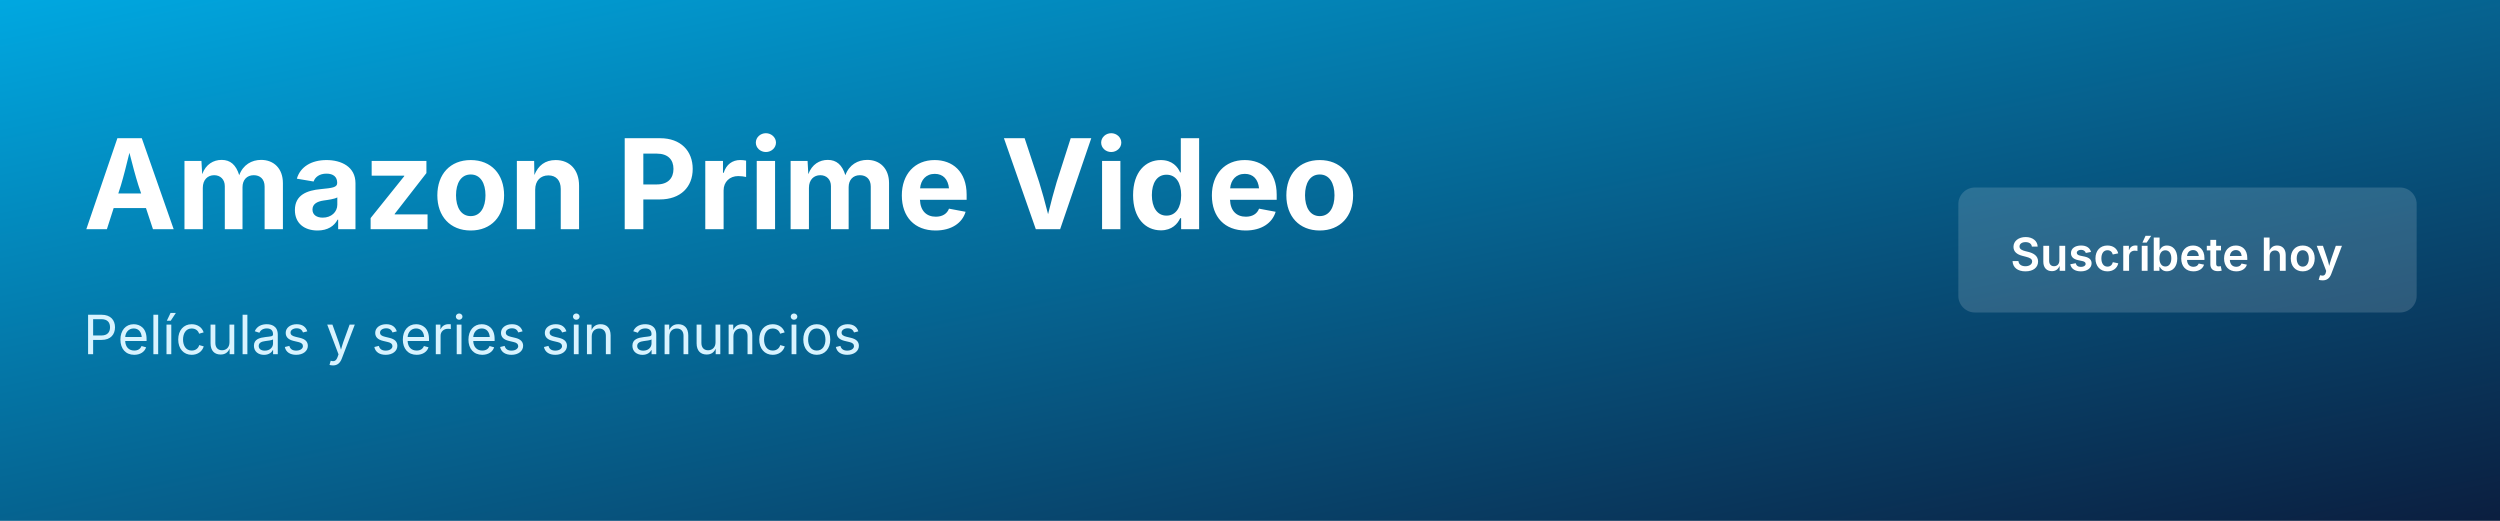
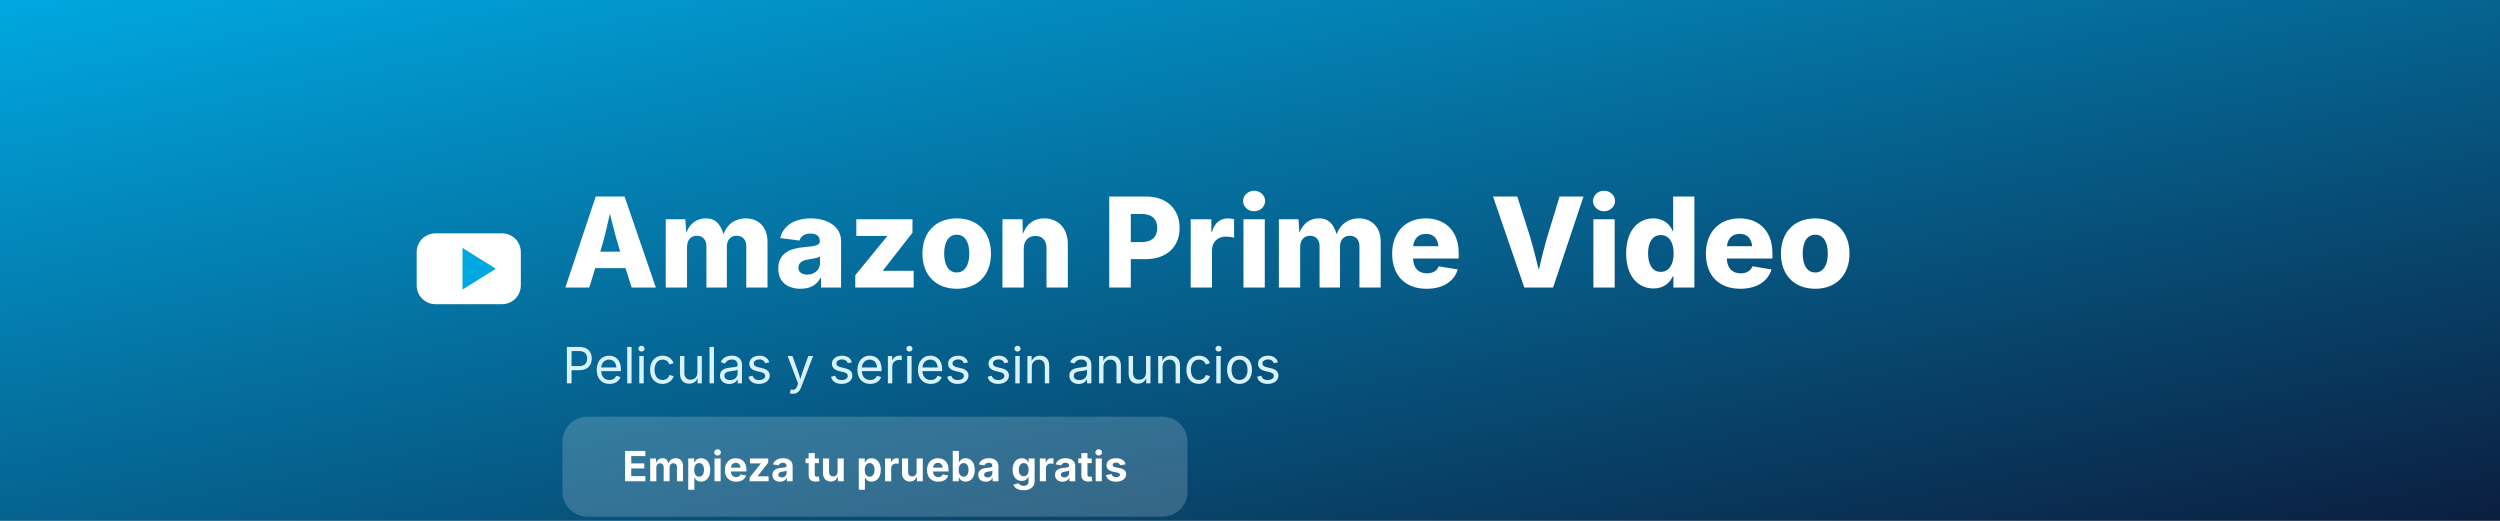
<svg xmlns="http://www.w3.org/2000/svg" width="1200" height="250" viewBox="0 0 1200 250">
  <defs>
-     <linearGradient id="g" x1="0" y1="0" x2="1" y2="1">
+     <linearGradient id="amzSup" x1="0" y1="0" x2="1" y2="1">
      <stop offset="0%" stop-color="#00A8E1" />
      <stop offset="100%" stop-color="#0B1E3F" />
    </linearGradient>
  </defs>
-   <rect width="1200" height="250" fill="url(#g)" />
-   <text x="40" y="110" font-size="60" font-family="Inter, Arial, sans-serif" fill="#ffffff" font-weight="700">Amazon Prime Video</text>
-   <text x="40" y="170" font-size="26" font-family="Inter, Arial, sans-serif" fill="#d8f3ff">Películas y series sin anuncios</text>
-   <rect x="940" y="90" rx="8" ry="8" width="220" height="60" fill="#ffffff" opacity="0.15" />
-   <text x="965" y="130" font-size="22" font-family="Inter, Arial, sans-serif" fill="#ffffff" font-weight="600">Suscríbete hoy</text>
+   <rect width="1200" height="250" fill="url(#amzSup)" />
+   <rect x="200" y="112" width="50" height="34" rx="9" fill="#ffffff" />
+   <polygon points="222,119 238,129 222,139" fill="#00A8E1" />
+   <text x="270" y="138" font-size="60" font-family="Inter, Arial, sans-serif" fill="#ffffff" font-weight="800">Amazon Prime Video</text>
+   <text x="270" y="184" font-size="24" font-family="Inter, Arial, sans-serif" fill="#d8f3ff">Peliculas y series sin anuncios</text>
+   <rect x="270" y="200" rx="12" ry="12" width="300" height="48" fill="#ffffff" opacity="0.18" />
+   <text x="420" y="231" font-size="20" font-family="Inter, Arial, sans-serif" fill="#ffffff" font-weight="700" text-anchor="middle">Empieza tu prueba gratis</text>
</svg>
